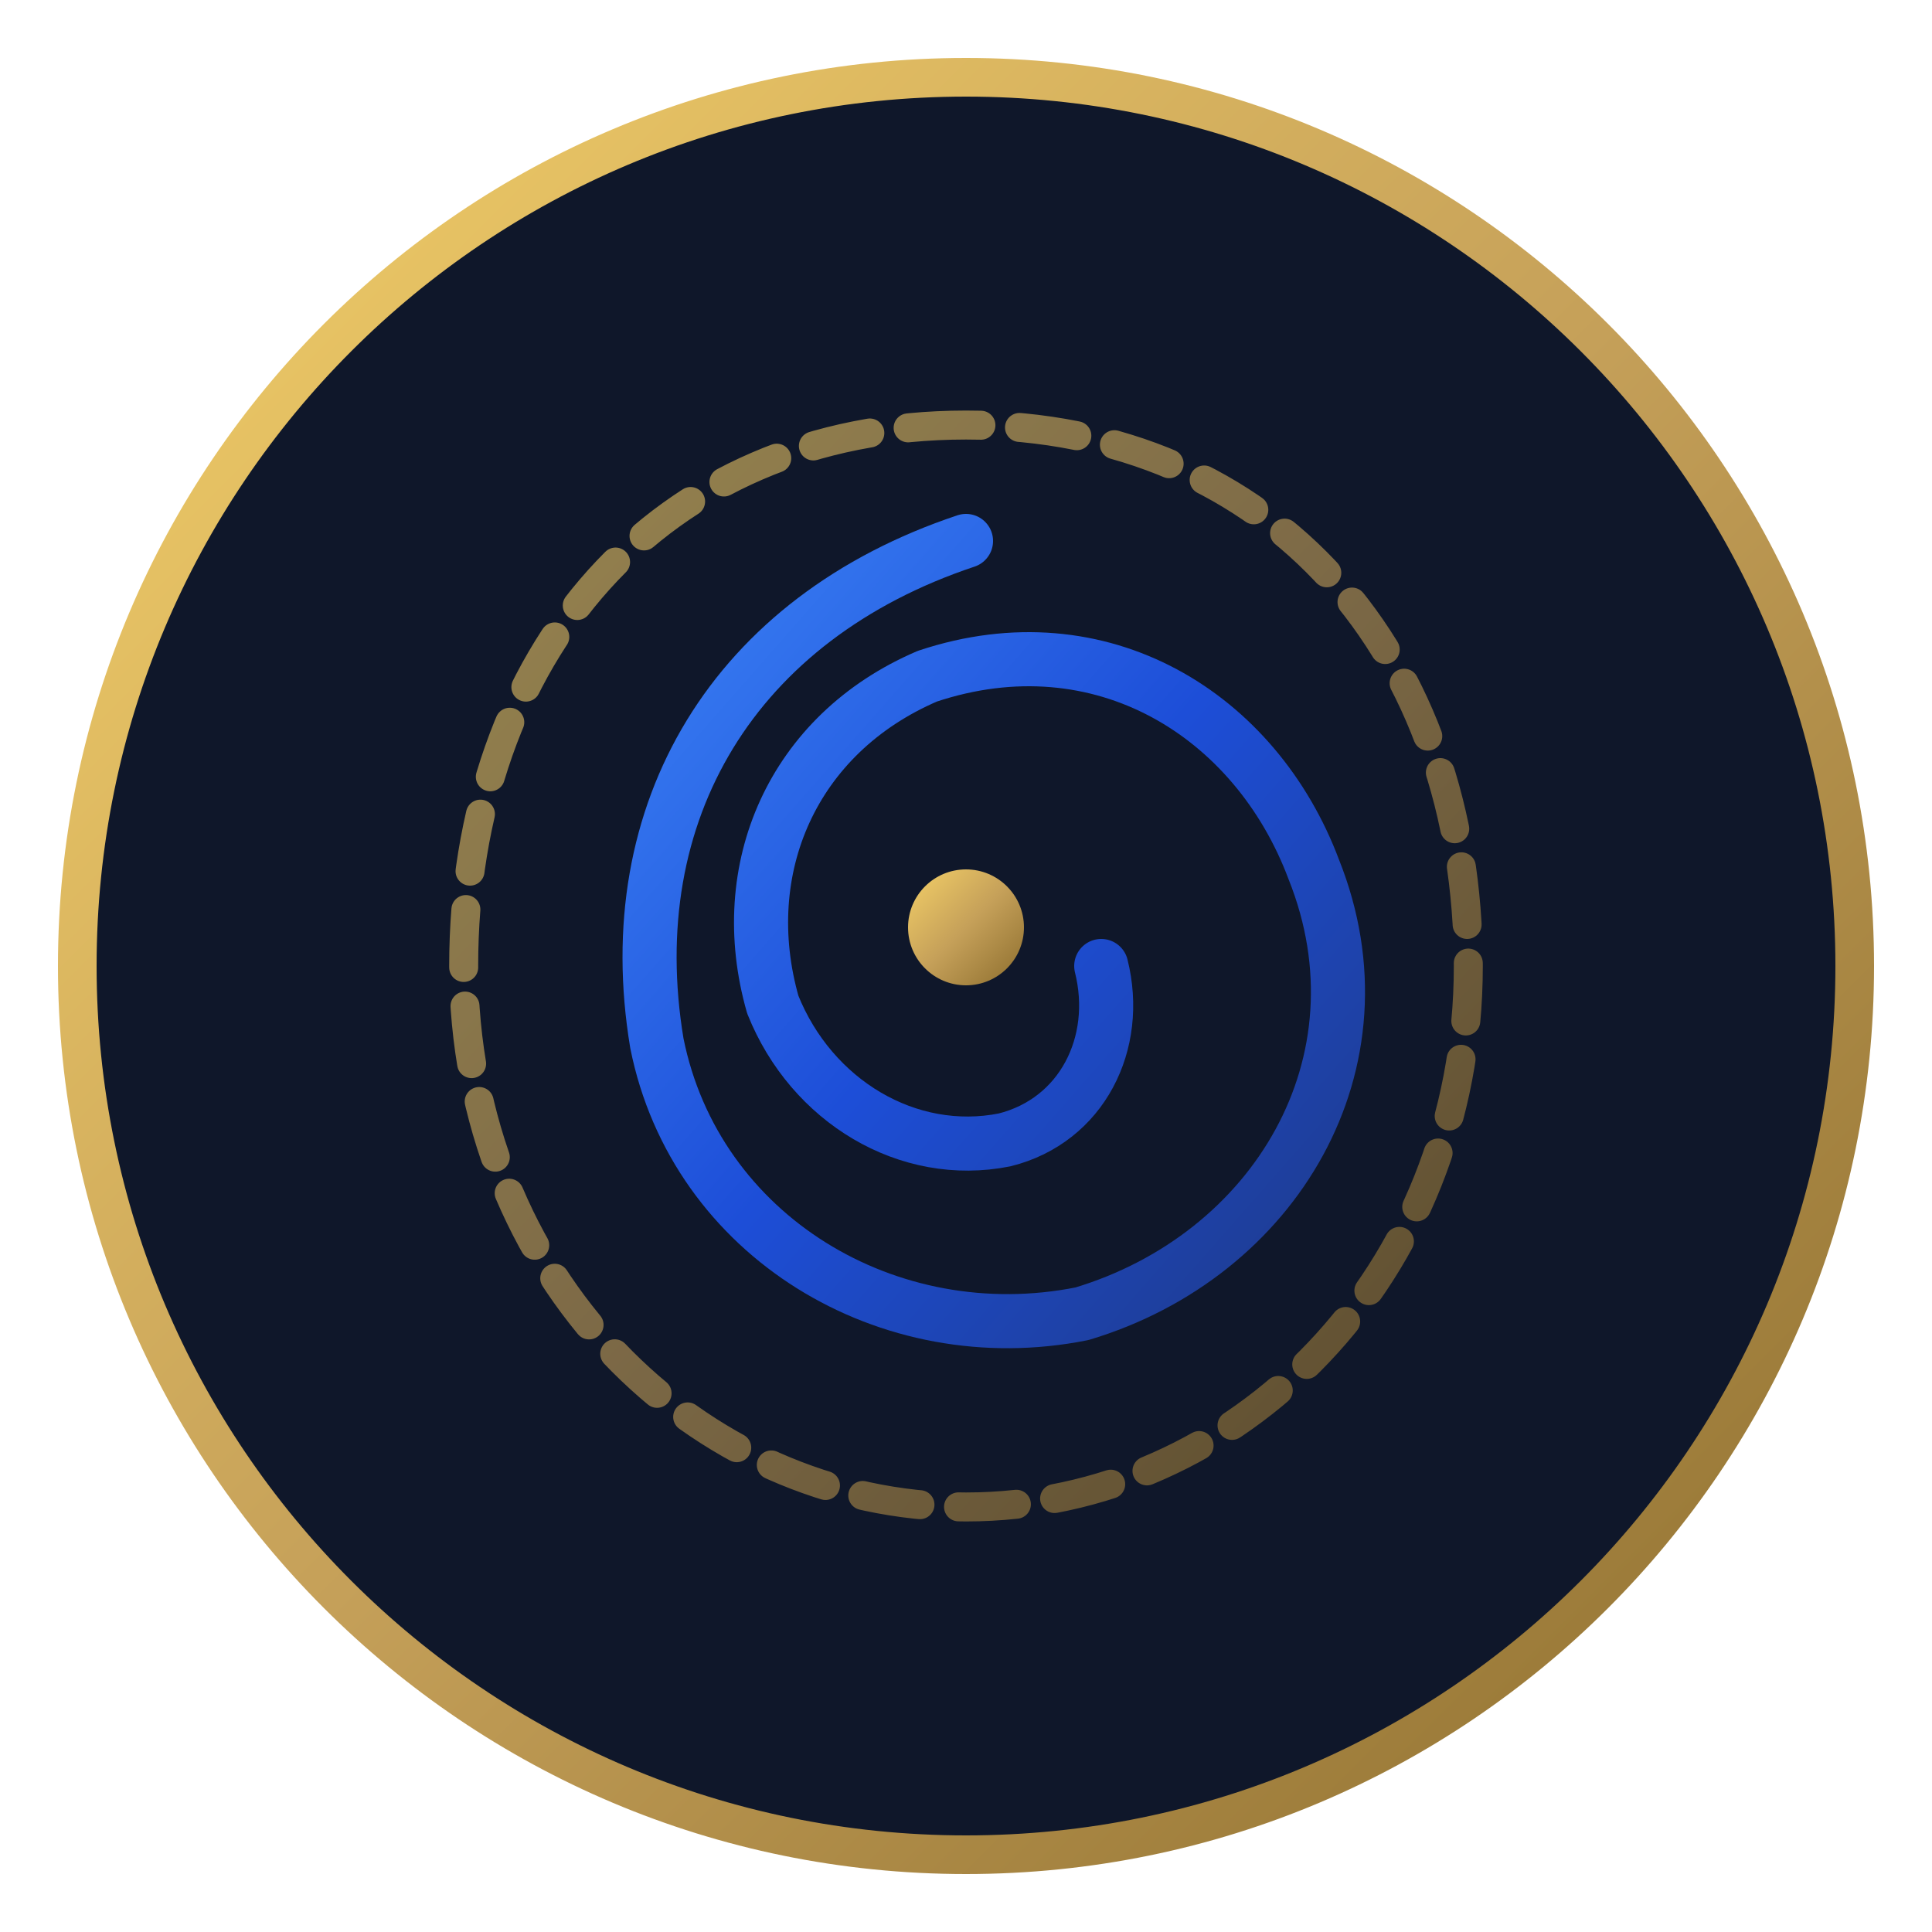
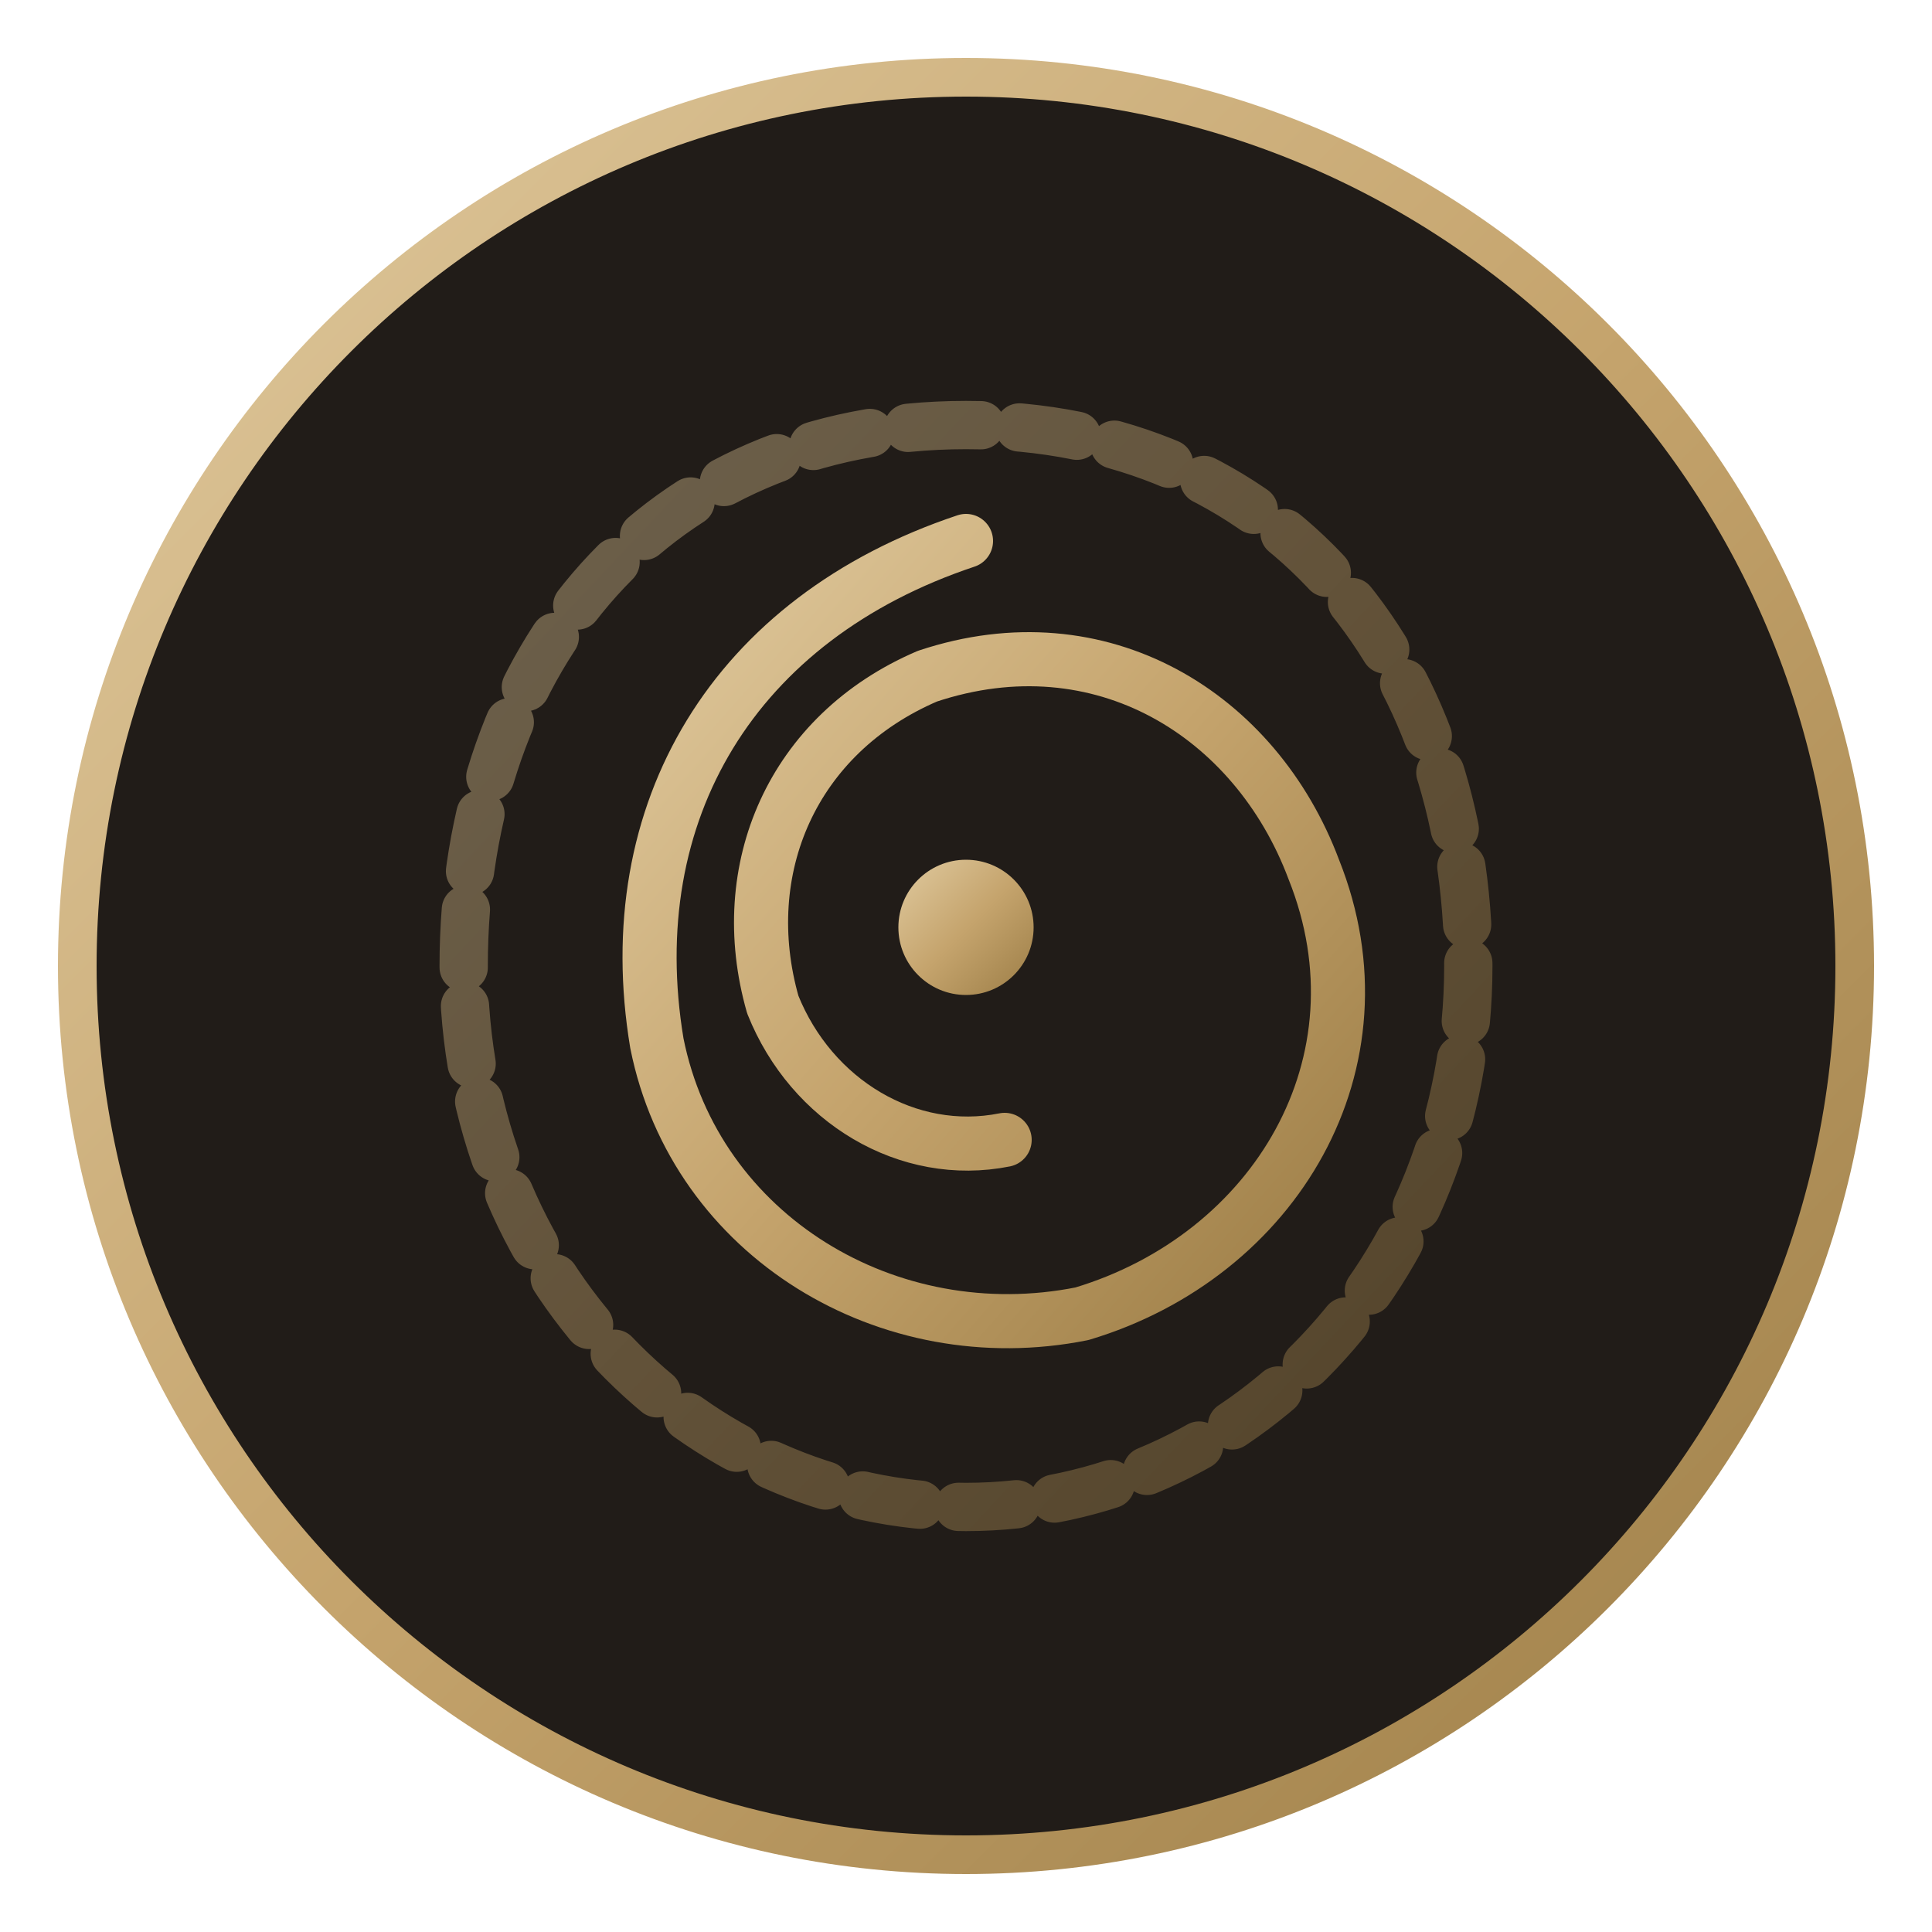
<svg xmlns="http://www.w3.org/2000/svg" viewBox="0 0 100 100" width="100" height="100">
  <defs>
-     <linearGradient id="blueGrad" x1="0%" y1="0%" x2="100%" y2="100%">
-       <stop offset="0%" stop-color="#3B82F6" />
-       <stop offset="50%" stop-color="#1D4ED8" />
-       <stop offset="100%" stop-color="#1E3A8A" />
-     </linearGradient>
    <linearGradient id="goldGrad" x1="0%" y1="0%" x2="100%" y2="100%">
-       <stop offset="0%" stop-color="#F4D068" />
-       <stop offset="50%" stop-color="#C5A059" />
-       <stop offset="100%" stop-color="#8C6D2D" />
+       <stop offset="0%" stop-color="#E0CA9F" />
+       <stop offset="50%" stop-color="#C5A46D" />
+       <stop offset="100%" stop-color="#9C7D46" />
    </linearGradient>
  </defs>
-   <circle cx="50" cy="50" r="46" fill="#0F172A" stroke="url(#goldGrad)" stroke-width="2" />
-   <g fill="none" stroke="url(#blueGrad)" stroke-width="2.5" stroke-linecap="round" stroke-linejoin="round">
-     <path d="M50 22 C34 22 24 34 24 50 C24 66 36 78 50 78 C64 78 76 66 76 50 C76 34 66 22 50 22 Z" stroke="url(#goldGrad)" stroke-width="1.5" stroke-dasharray="3 2" opacity="0.6" />
-     <path d="M50 28 C38 32 32 42 34 54 C36 64 46 70 56 68 C66 65 72 55 68 45 C65 37 57 32 48 35 C41 38 38 45 40 52 C42 57 47 60 52 59 C56 58 58 54 57 50" stroke="url(#blueGrad)" stroke-width="2.8" />
-     <circle cx="50" cy="48" r="3" fill="url(#goldGrad)" stroke="none" />
+   <circle cx="50" cy="50" r="46" fill="#211C18" stroke="url(#goldGrad)" stroke-width="2" />
+   <g fill="none" stroke="url(#goldGrad)" stroke-width="2.5" stroke-linecap="round" stroke-linejoin="round">
+     <path d="M50 22 C34 22 24 34 24 50 C24 66 36 78 50 78 C64 78 76 66 76 50 C76 34 66 22 50 22 Z" opacity="0.4" stroke-dasharray="3 2" />
+     <path d="M50 28 C38 32 32 42 34 54 C36 64 46 70 56 68 C66 65 72 55 68 45 C65 37 57 32 48 35 C41 38 38 45 40 52 C42 57 47 60 52 59" stroke-width="2.8" />
+     <circle cx="50" cy="48" r="3.5" fill="url(#goldGrad)" stroke="none" />
  </g>
</svg>
